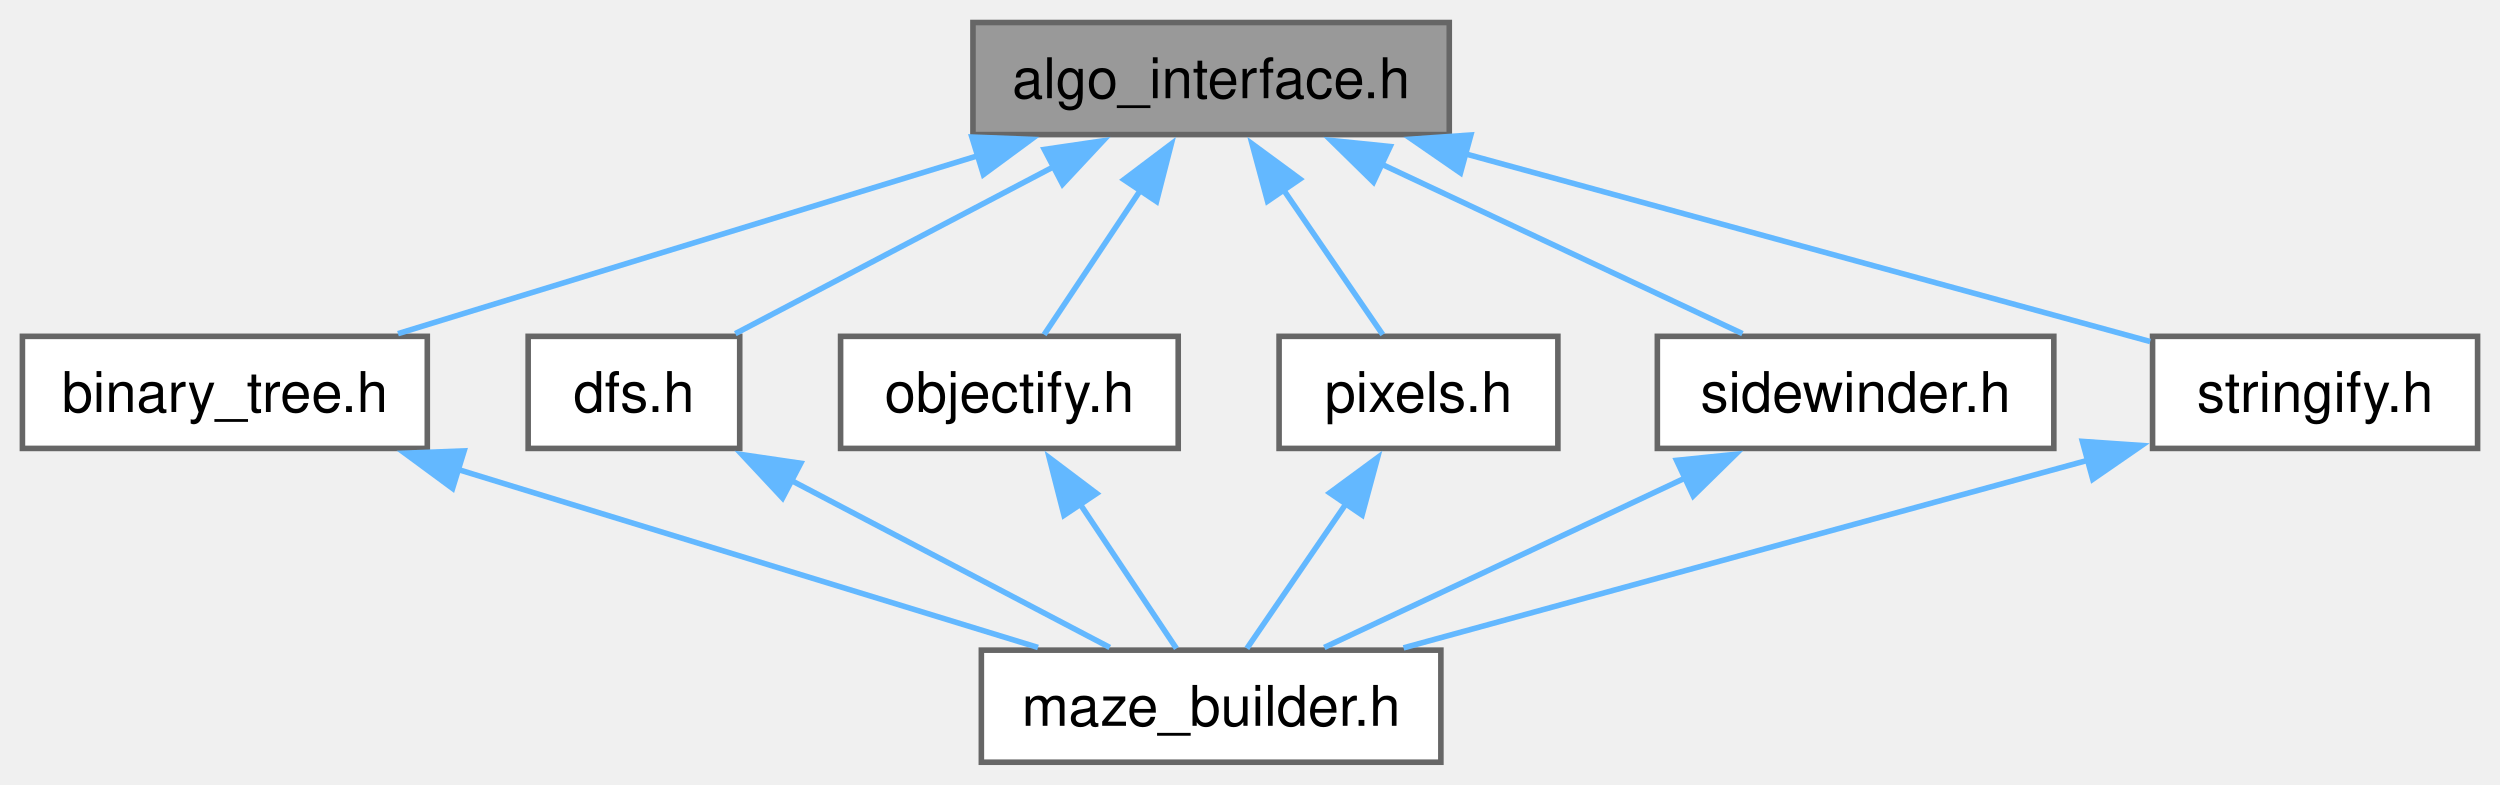
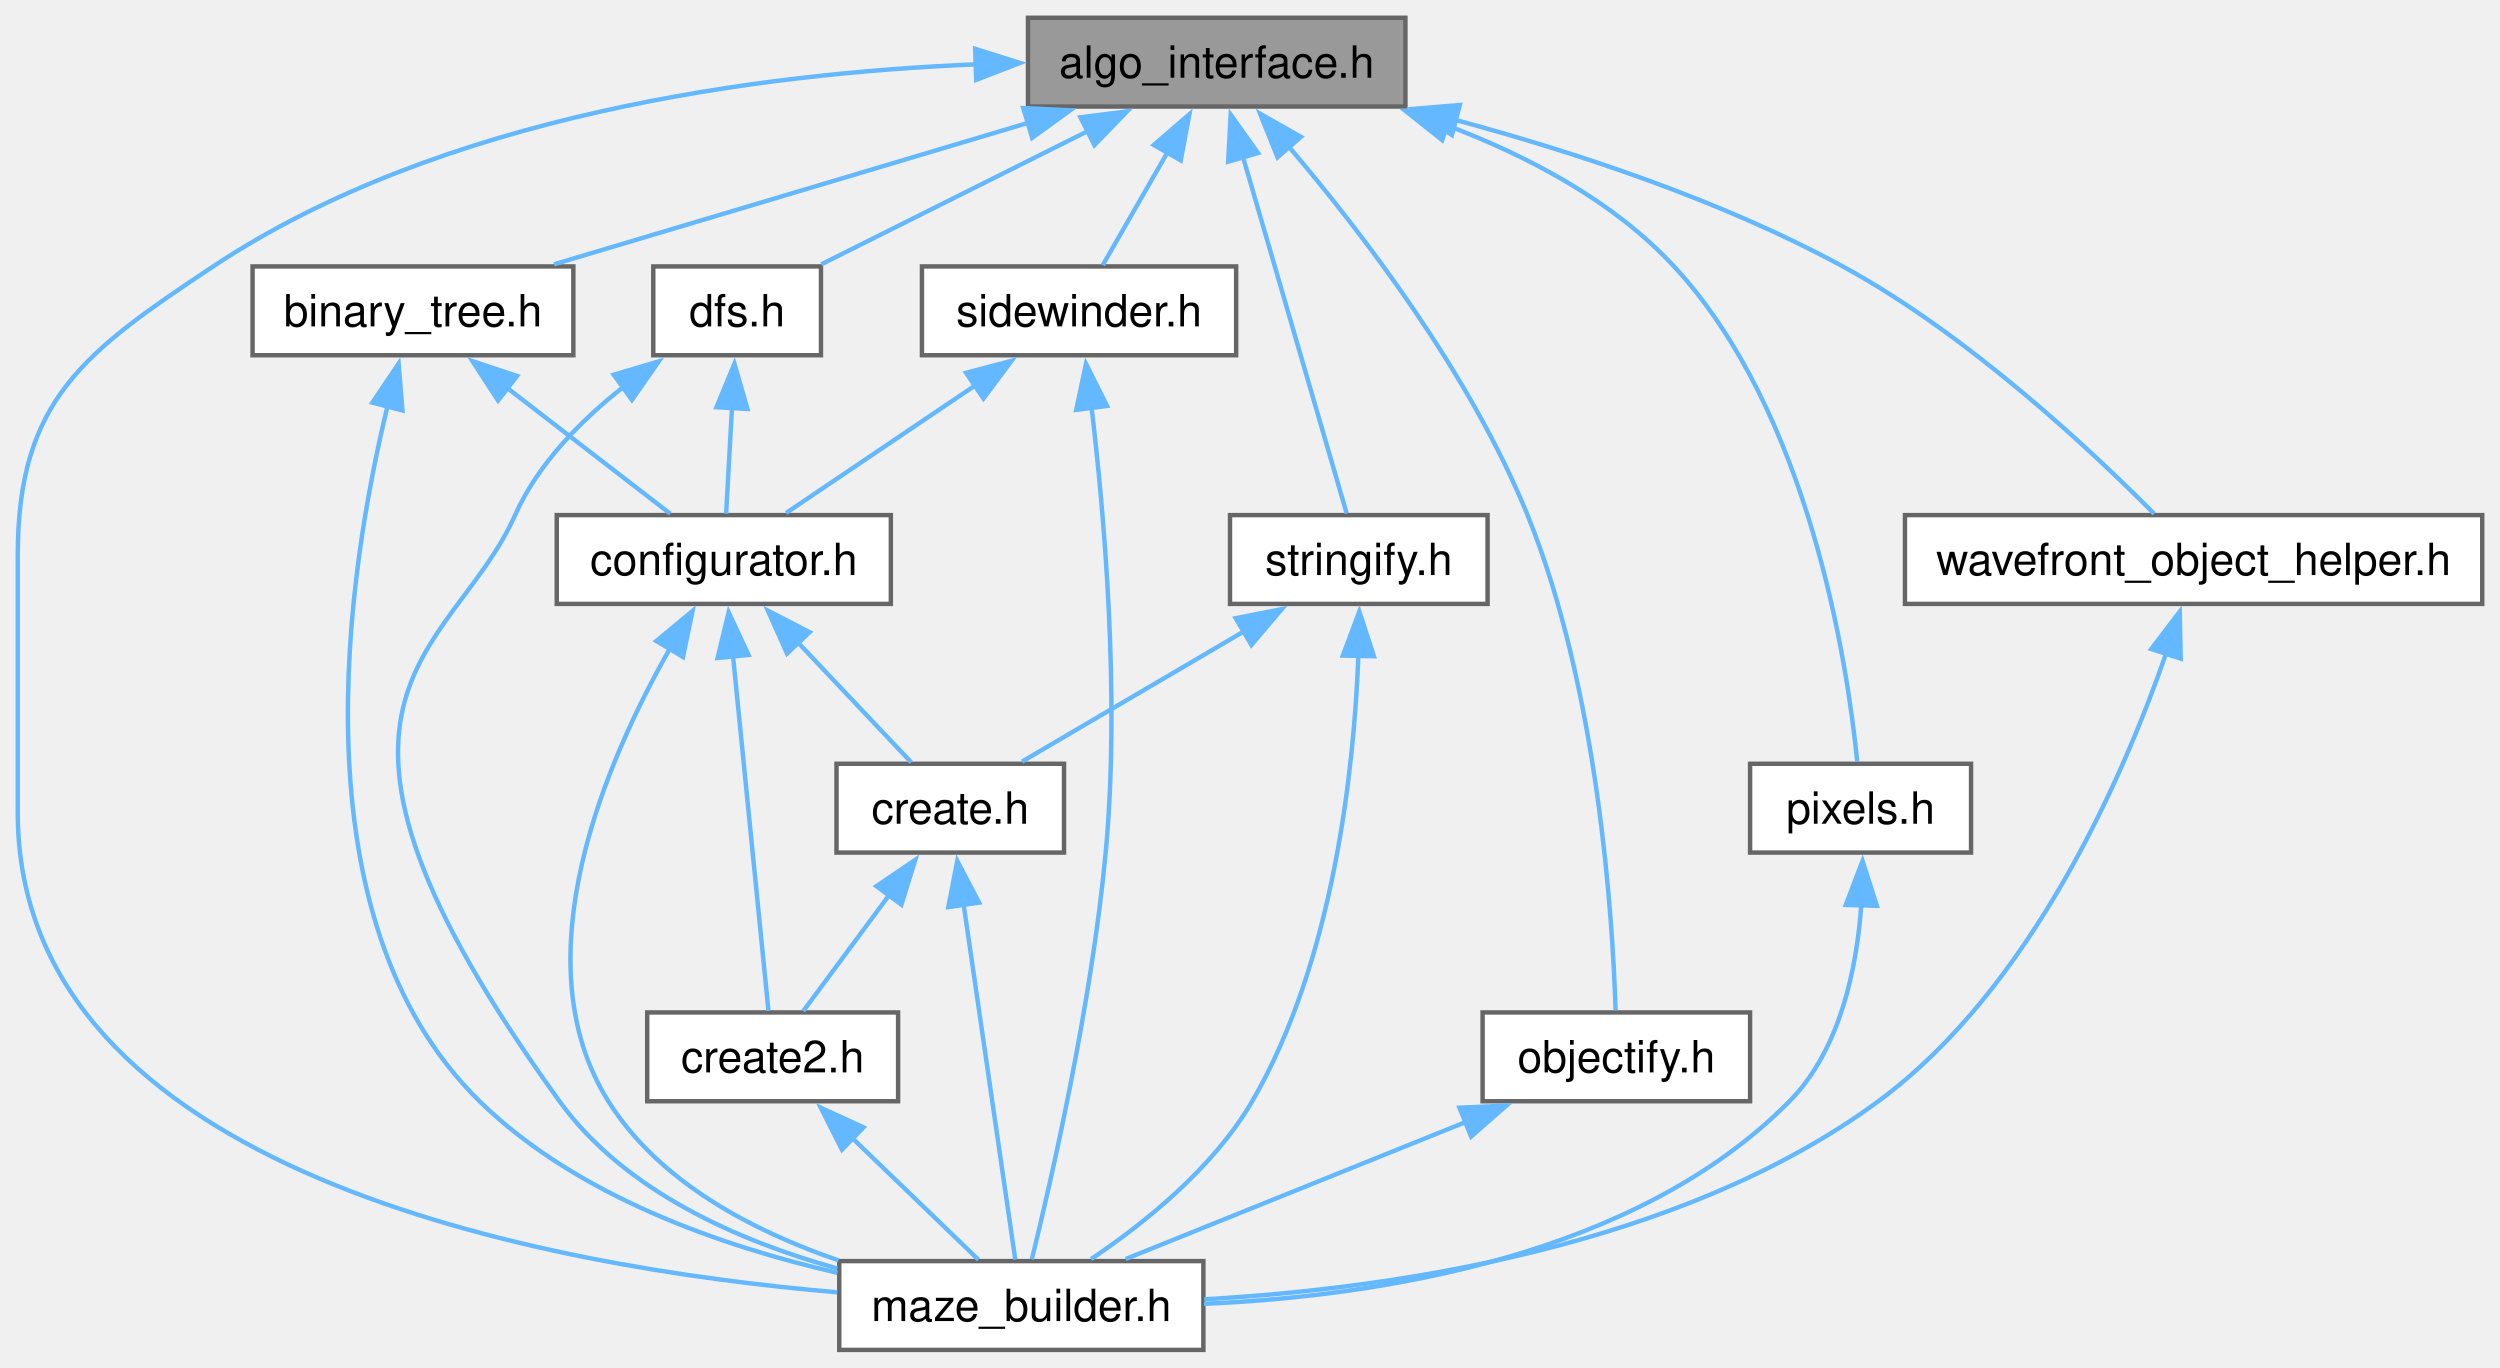
- <svg xmlns="http://www.w3.org/2000/svg" xmlns:xlink="http://www.w3.org/1999/xlink" width="446pt" height="140pt" viewBox="0.00 0.00 446.12 140.00">
-   <g id="graph0" class="graph" transform="scale(1 1) rotate(0) translate(4 136)">
+ <svg xmlns="http://www.w3.org/2000/svg" xmlns:xlink="http://www.w3.org/1999/xlink" width="563pt" height="308pt" viewBox="0.00 0.00 563.00 308.00">
+   <g id="graph0" class="graph" transform="scale(1 1) rotate(0) translate(4 304)">
    <g id="Node000001" class="node">
      <g id="a_Node000001">
        <a xlink:title=" ">
-           <polygon fill="#999999" stroke="#666666" points="254.62,-132 169.62,-132 169.62,-112 254.62,-112 254.62,-132" />
-           <text text-anchor="middle" x="212.12" y="-118.5" font-family="Helvetica,sans-Serif" font-size="10.00">algo_interface.h</text>
+           <polygon fill="#999999" stroke="#666666" points="312.5,-300 227.5,-300 227.5,-280 312.5,-280 312.5,-300" />
+           <text text-anchor="middle" x="270" y="-286.5" font-family="Helvetica,sans-Serif" font-size="10.00">algo_interface.h</text>
        </a>
      </g>
    </g>
    <g id="Node000002" class="node">
      <g id="a_Node000002">
        <a xlink:href="binary__tree_8h.html" target="_top" xlink:title=" ">
-           <polygon fill="white" stroke="#666666" points="72.25,-76 0,-76 0,-56 72.25,-56 72.25,-76" />
-           <text text-anchor="middle" x="36.12" y="-62.5" font-family="Helvetica,sans-Serif" font-size="10.00">binary_tree.h</text>
+           <polygon fill="white" stroke="#666666" points="125.12,-244 52.88,-244 52.88,-224 125.12,-224 125.12,-244" />
+           <text text-anchor="middle" x="89" y="-230.5" font-family="Helvetica,sans-Serif" font-size="10.00">binary_tree.h</text>
        </a>
      </g>
    </g>
    <g id="edge1_Node000001_Node000002" class="edge">
      <g id="a_edge1_Node000001_Node000002">
        <a xlink:title=" ">
-           <path fill="none" stroke="#63b8ff" d="M170.75,-108.31C138.98,-98.56 95.82,-85.32 67.02,-76.48" />
-           <polygon fill="#63b8ff" stroke="#63b8ff" points="169.43,-111.56 180.02,-111.15 171.49,-104.87 169.43,-111.56" />
+           <path fill="none" stroke="#63b8ff" d="M227.45,-276.31C194.78,-266.56 150.39,-253.32 120.77,-244.48" />
+           <polygon fill="#63b8ff" stroke="#63b8ff" points="226.44,-279.66 237.02,-279.16 228.44,-272.95 226.44,-279.66" />
+         </a>
+       </g>
+     </g>
+     <g id="Node000006" class="node">
+       <g id="a_Node000006">
+         <a xlink:href="maze__builder_8h.html" target="_top" xlink:title="This file includes all the headers in the maze builder library.">
+           <polygon fill="white" stroke="#666666" points="267,-20 185,-20 185,0 267,0 267,-20" />
+           <text text-anchor="middle" x="226" y="-6.5" font-family="Helvetica,sans-Serif" font-size="10.00">maze_builder.h</text>
+         </a>
+       </g>
+     </g>
+     <g id="edge13_Node000001_Node000006" class="edge">
+       <g id="a_edge13_Node000001_Node000006">
+         <a xlink:title=" ">
+           <path fill="none" stroke="#63b8ff" d="M215.97,-289.52C167.25,-287.51 95.53,-278.21 44,-244 14.94,-224.7 0,-213.89 0,-179 0,-179 0,-179 0,-121 0,-39.84 119.3,-18.54 184.55,-12.97" />
+           <polygon fill="#63b8ff" stroke="#63b8ff" points="215.61,-293.01 225.72,-289.82 215.83,-286.01 215.61,-293.01" />
+         </a>
+       </g>
+     </g>
+     <g id="Node000007" class="node">
+       <g id="a_Node000007">
+         <a xlink:href="dfs_8h.html" target="_top" xlink:title=" ">
+           <polygon fill="white" stroke="#666666" points="180.88,-244 143.12,-244 143.12,-224 180.88,-224 180.88,-244" />
+           <text text-anchor="middle" x="162" y="-230.5" font-family="Helvetica,sans-Serif" font-size="10.00">dfs.h</text>
+         </a>
+       </g>
+     </g>
+     <g id="edge10_Node000001_Node000007" class="edge">
+       <g id="a_edge10_Node000001_Node000007">
+         <a xlink:title=" ">
+           <path fill="none" stroke="#63b8ff" d="M240.96,-274.48C221.91,-264.96 197.55,-252.78 180.96,-244.48" />
+           <polygon fill="#63b8ff" stroke="#63b8ff" points="239.32,-277.58 249.83,-278.92 242.46,-271.31 239.32,-277.58" />
+         </a>
+       </g>
+     </g>
+     <g id="Node000008" class="node">
+       <g id="a_Node000008">
+         <a xlink:href="objectify_8h_source.html" target="_top" xlink:title=" ">
+           <polygon fill="white" stroke="#666666" points="390.12,-76 329.88,-76 329.88,-56 390.12,-56 390.12,-76" />
+           <text text-anchor="middle" x="360" y="-62.5" font-family="Helvetica,sans-Serif" font-size="10.00">objectify.h</text>
+         </a>
+       </g>
+     </g>
+     <g id="edge14_Node000001_Node000008" class="edge">
+       <g id="a_edge14_Node000001_Node000008">
+         <a xlink:title=" ">
+           <path fill="none" stroke="#63b8ff" d="M286.23,-270.99C302.53,-251.84 327.05,-219.97 340,-188 355.91,-148.73 359.17,-97.4 359.83,-76.48" />
+           <polygon fill="#63b8ff" stroke="#63b8ff" points="283.7,-268.57 279.76,-278.41 288.97,-273.17 283.7,-268.57" />
+         </a>
+       </g>
+     </g>
+     <g id="Node000009" class="node">
+       <g id="a_Node000009">
+         <a xlink:href="pixels_8h_source.html" target="_top" xlink:title=" ">
+           <polygon fill="white" stroke="#666666" points="439.88,-132 390.12,-132 390.12,-112 439.88,-112 439.88,-132" />
+           <text text-anchor="middle" x="415" y="-118.5" font-family="Helvetica,sans-Serif" font-size="10.00">pixels.h</text>
+         </a>
+       </g>
+     </g>
+     <g id="edge16_Node000001_Node000009" class="edge">
+       <g id="a_edge16_Node000001_Node000009">
+         <a xlink:title=" ">
+           <path fill="none" stroke="#63b8ff" d="M321.9,-275.75C340.1,-268.87 359.38,-258.72 373,-244 403.5,-211.03 412.02,-154.75 414.25,-132.48" />
+           <polygon fill="#63b8ff" stroke="#63b8ff" points="320.78,-272.44 312.49,-279.03 323.09,-279.05 320.78,-272.44" />
+         </a>
+       </g>
+     </g>
+     <g id="Node000010" class="node">
+       <g id="a_Node000010">
+         <a xlink:href="sidewinder_8h.html" target="_top" xlink:title=" ">
+           <polygon fill="white" stroke="#666666" points="274.38,-244 203.62,-244 203.62,-224 274.38,-224 274.38,-244" />
+           <text text-anchor="middle" x="239" y="-230.5" font-family="Helvetica,sans-Serif" font-size="10.00">sidewinder.h</text>
+         </a>
+       </g>
+     </g>
+     <g id="edge18_Node000001_Node000010" class="edge">
+       <g id="a_edge18_Node000001_Node000010">
+         <a xlink:title=" ">
+           <path fill="none" stroke="#63b8ff" d="M259.02,-269.87C254.03,-261.19 248.37,-251.32 244.34,-244.3" />
+           <polygon fill="#63b8ff" stroke="#63b8ff" points="255.83,-271.35 263.85,-278.28 261.9,-267.87 255.83,-271.35" />
+         </a>
+       </g>
+     </g>
+     <g id="Node000011" class="node">
+       <g id="a_Node000011">
+         <a xlink:href="stringify_8h.html" target="_top" xlink:title=" ">
+           <polygon fill="white" stroke="#666666" points="331,-188 273,-188 273,-168 331,-168 331,-188" />
+           <text text-anchor="middle" x="302" y="-174.5" font-family="Helvetica,sans-Serif" font-size="10.00">stringify.h</text>
+         </a>
+       </g>
+     </g>
+     <g id="edge21_Node000001_Node000011" class="edge">
+       <g id="a_edge21_Node000001_Node000011">
+         <a xlink:title=" ">
+           <path fill="none" stroke="#63b8ff" d="M275.92,-268.64C282.88,-244.72 294.14,-206.03 299.28,-188.35" />
+           <polygon fill="#63b8ff" stroke="#63b8ff" points="272.58,-267.59 273.15,-278.17 279.31,-269.54 272.58,-267.59" />
+         </a>
+       </g>
+     </g>
+     <g id="Node000012" class="node">
+       <g id="a_Node000012">
+         <a xlink:href="wavefront__object__helper_8h.html" target="_top" xlink:title=" ">
+           <polygon fill="white" stroke="#666666" points="555,-188 425,-188 425,-168 555,-168 555,-188" />
+           <text text-anchor="middle" x="490" y="-174.5" font-family="Helvetica,sans-Serif" font-size="10.00">wavefront_object_helper.h</text>
+         </a>
+       </g>
+     </g>
+     <g id="edge24_Node000001_Node000012" class="edge">
+       <g id="a_edge24_Node000001_Node000012">
+         <a xlink:title=" ">
+           <path fill="none" stroke="#63b8ff" d="M323.6,-277.04C350.78,-269.71 383.73,-258.85 411,-244 439.39,-228.54 467.34,-202.21 481.13,-188.28" />
+           <polygon fill="#63b8ff" stroke="#63b8ff" points="322.98,-273.58 314.19,-279.48 324.74,-280.35 322.98,-273.58" />
+         </a>
+       </g>
+     </g>
+     <g id="Node000003" class="node">
+       <g id="a_Node000003">
+         <a xlink:href="configurator_8h.html" target="_top" xlink:title=" ">
+           <polygon fill="white" stroke="#666666" points="196.62,-188 121.38,-188 121.38,-168 196.62,-168 196.62,-188" />
+           <text text-anchor="middle" x="159" y="-174.5" font-family="Helvetica,sans-Serif" font-size="10.00">configurator.h</text>
+         </a>
+       </g>
+     </g>
+     <g id="edge2_Node000002_Node000003" class="edge">
+       <g id="a_edge2_Node000002_Node000003">
+         <a xlink:title=" ">
+           <path fill="none" stroke="#63b8ff" d="M110.16,-216.68C122.2,-207.39 136.85,-196.09 146.95,-188.3" />
+           <polygon fill="#63b8ff" stroke="#63b8ff" points="108.17,-213.79 102.39,-222.67 112.45,-219.33 108.17,-213.79" />
+         </a>
+       </g>
+     </g>
+     <g id="edge9_Node000002_Node000006" class="edge">
+       <g id="a_edge9_Node000002_Node000006">
+         <a xlink:title=" ">
+           <path fill="none" stroke="#63b8ff" d="M83.32,-212.75C74.33,-175.76 61.83,-97.29 104,-56 125.78,-34.68 158.51,-23.33 184.59,-17.36" />
+           <polygon fill="#63b8ff" stroke="#63b8ff" points="79.86,-213.33 85.77,-222.12 86.63,-211.56 79.86,-213.33" />
        </a>
      </g>
    </g>
    <g id="Node000004" class="node">
      <g id="a_Node000004">
-         <a xlink:href="dfs_8h.html" target="_top" xlink:title=" ">
-           <polygon fill="white" stroke="#666666" points="128,-76 90.25,-76 90.25,-56 128,-56 128,-76" />
-           <text text-anchor="middle" x="109.12" y="-62.5" font-family="Helvetica,sans-Serif" font-size="10.00">dfs.h</text>
-         </a>
-       </g>
-     </g>
-     <g id="edge3_Node000001_Node000004" class="edge">
-       <g id="a_edge3_Node000001_Node000004">
-         <a xlink:title=" ">
-           <path fill="none" stroke="#63b8ff" d="M184.18,-106.35C166.05,-96.84 142.96,-84.74 127.21,-76.48" />
-           <polygon fill="#63b8ff" stroke="#63b8ff" points="182.36,-109.35 192.84,-110.89 185.61,-103.15 182.36,-109.35" />
+         <a xlink:href="create_8h.html" target="_top" xlink:title=" ">
+           <polygon fill="white" stroke="#666666" points="235.62,-132 184.38,-132 184.38,-112 235.62,-112 235.62,-132" />
+           <text text-anchor="middle" x="210" y="-118.5" font-family="Helvetica,sans-Serif" font-size="10.00">create.h</text>
+         </a>
+       </g>
+     </g>
+     <g id="edge3_Node000003_Node000004" class="edge">
+       <g id="a_edge3_Node000003_Node000004">
+         <a xlink:title=" ">
+           <path fill="none" stroke="#63b8ff" d="M175.73,-159.29C184.24,-150.28 194.23,-139.7 201.22,-132.3" />
+           <polygon fill="#63b8ff" stroke="#63b8ff" points="173.24,-156.82 168.92,-166.49 178.33,-161.63 173.24,-156.82" />
        </a>
      </g>
    </g>
    <g id="Node000005" class="node">
      <g id="a_Node000005">
-         <a xlink:href="objectify_8h_source.html" target="_top" xlink:title=" ">
-           <polygon fill="white" stroke="#666666" points="206.25,-76 146,-76 146,-56 206.25,-56 206.25,-76" />
-           <text text-anchor="middle" x="176.12" y="-62.5" font-family="Helvetica,sans-Serif" font-size="10.00">objectify.h</text>
-         </a>
-       </g>
-     </g>
-     <g id="edge5_Node000001_Node000005" class="edge">
-       <g id="a_edge5_Node000001_Node000005">
-         <a xlink:title=" ">
-           <path fill="none" stroke="#63b8ff" d="M199.56,-102.15C193.73,-93.4 187.05,-83.39 182.32,-76.3" />
-           <polygon fill="#63b8ff" stroke="#63b8ff" points="196.56,-103.96 205.01,-110.33 202.38,-100.07 196.56,-103.96" />
-         </a>
-       </g>
-     </g>
-     <g id="Node000006" class="node">
-       <g id="a_Node000006">
-         <a xlink:href="pixels_8h_source.html" target="_top" xlink:title=" ">
-           <polygon fill="white" stroke="#666666" points="274,-76 224.25,-76 224.25,-56 274,-56 274,-76" />
-           <text text-anchor="middle" x="249.12" y="-62.5" font-family="Helvetica,sans-Serif" font-size="10.00">pixels.h</text>
-         </a>
-       </g>
-     </g>
-     <g id="edge7_Node000001_Node000006" class="edge">
-       <g id="a_edge7_Node000001_Node000006">
-         <a xlink:title=" ">
-           <path fill="none" stroke="#63b8ff" d="M225.04,-102.15C231.03,-93.4 237.89,-83.39 242.75,-76.3" />
-           <polygon fill="#63b8ff" stroke="#63b8ff" points="222.19,-100.12 219.43,-110.35 227.97,-104.07 222.19,-100.12" />
-         </a>
-       </g>
-     </g>
-     <g id="Node000007" class="node">
-       <g id="a_Node000007">
-         <a xlink:href="sidewinder_8h.html" target="_top" xlink:title=" ">
-           <polygon fill="white" stroke="#666666" points="362.5,-76 291.75,-76 291.75,-56 362.5,-56 362.5,-76" />
-           <text text-anchor="middle" x="327.12" y="-62.5" font-family="Helvetica,sans-Serif" font-size="10.00">sidewinder.h</text>
-         </a>
-       </g>
-     </g>
-     <g id="edge9_Node000001_Node000007" class="edge">
-       <g id="a_edge9_Node000001_Node000007">
-         <a xlink:title=" ">
-           <path fill="none" stroke="#63b8ff" d="M242.48,-106.75C262.85,-97.18 289.1,-84.85 306.94,-76.48" />
-           <polygon fill="#63b8ff" stroke="#63b8ff" points="241.09,-103.53 233.53,-110.95 244.07,-109.87 241.09,-103.53" />
-         </a>
-       </g>
-     </g>
-     <g id="Node000008" class="node">
-       <g id="a_Node000008">
-         <a xlink:href="stringify_8h_source.html" target="_top" xlink:title=" ">
-           <polygon fill="white" stroke="#666666" points="438.12,-76 380.12,-76 380.12,-56 438.12,-56 438.12,-76" />
-           <text text-anchor="middle" x="409.12" y="-62.5" font-family="Helvetica,sans-Serif" font-size="10.00">stringify.h</text>
-         </a>
-       </g>
-     </g>
-     <g id="edge11_Node000001_Node000008" class="edge">
-       <g id="a_edge11_Node000001_Node000008">
-         <a xlink:title=" ">
-           <path fill="none" stroke="#63b8ff" d="M257.11,-108.67C294.71,-98.36 347.26,-83.96 379.7,-75.07" />
-           <polygon fill="#63b8ff" stroke="#63b8ff" points="256.62,-105.17 247.9,-111.19 258.47,-111.93 256.62,-105.17" />
-         </a>
-       </g>
-     </g>
-     <g id="Node000003" class="node">
-       <g id="a_Node000003">
-         <a xlink:href="maze__builder_8h.html" target="_top" xlink:title="This file includes all the headers in the maze builder library.">
-           <polygon fill="white" stroke="#666666" points="253.12,-20 171.12,-20 171.12,0 253.12,0 253.12,-20" />
-           <text text-anchor="middle" x="212.12" y="-6.5" font-family="Helvetica,sans-Serif" font-size="10.00">maze_builder.h</text>
-         </a>
-       </g>
-     </g>
-     <g id="edge2_Node000002_Node000003" class="edge">
-       <g id="a_edge2_Node000002_Node000003">
-         <a xlink:title=" ">
-           <path fill="none" stroke="#63b8ff" d="M77.5,-52.31C109.27,-42.56 152.43,-29.32 181.23,-20.48" />
-           <polygon fill="#63b8ff" stroke="#63b8ff" points="76.76,-48.87 68.23,-55.15 78.82,-55.56 76.76,-48.87" />
-         </a>
-       </g>
-     </g>
-     <g id="edge4_Node000004_Node000003" class="edge">
-       <g id="a_edge4_Node000004_Node000003">
-         <a xlink:title=" ">
-           <path fill="none" stroke="#63b8ff" d="M137.07,-50.35C155.2,-40.84 178.29,-28.74 194.04,-20.48" />
-           <polygon fill="#63b8ff" stroke="#63b8ff" points="135.64,-47.15 128.41,-54.89 138.89,-53.35 135.64,-47.15" />
-         </a>
-       </g>
-     </g>
-     <g id="edge6_Node000005_Node000003" class="edge">
-       <g id="a_edge6_Node000005_Node000003">
-         <a xlink:title=" ">
-           <path fill="none" stroke="#63b8ff" d="M188.69,-46.15C194.52,-37.4 201.2,-27.39 205.93,-20.3" />
-           <polygon fill="#63b8ff" stroke="#63b8ff" points="185.87,-44.07 183.24,-54.33 191.69,-47.96 185.87,-44.07" />
-         </a>
-       </g>
-     </g>
-     <g id="edge8_Node000006_Node000003" class="edge">
-       <g id="a_edge8_Node000006_Node000003">
-         <a xlink:title=" ">
-           <path fill="none" stroke="#63b8ff" d="M236.21,-46.15C230.22,-37.4 223.36,-27.39 218.5,-20.3" />
-           <polygon fill="#63b8ff" stroke="#63b8ff" points="233.28,-48.07 241.82,-54.35 239.06,-44.12 233.28,-48.07" />
-         </a>
-       </g>
-     </g>
-     <g id="edge10_Node000007_Node000003" class="edge">
-       <g id="a_edge10_Node000007_Node000003">
-         <a xlink:title=" ">
-           <path fill="none" stroke="#63b8ff" d="M296.77,-50.75C276.4,-41.18 250.15,-28.85 232.31,-20.48" />
-           <polygon fill="#63b8ff" stroke="#63b8ff" points="295.18,-53.87 305.72,-54.95 298.16,-47.53 295.18,-53.87" />
-         </a>
-       </g>
-     </g>
-     <g id="edge12_Node000008_Node000003" class="edge">
-       <g id="a_edge12_Node000008_Node000003">
-         <a xlink:title=" ">
-           <path fill="none" stroke="#63b8ff" d="M368.54,-53.88C332.52,-44 280.46,-29.73 246.46,-20.41" />
-           <polygon fill="#63b8ff" stroke="#63b8ff" points="367.6,-57.25 378.17,-56.52 369.45,-50.5 367.6,-57.25" />
+         <a xlink:href="create2_8h.html" target="_top" xlink:title=" ">
+           <polygon fill="white" stroke="#666666" points="198.25,-76 141.75,-76 141.75,-56 198.25,-56 198.25,-76" />
+           <text text-anchor="middle" x="170" y="-62.5" font-family="Helvetica,sans-Serif" font-size="10.00">create2.h</text>
+         </a>
+       </g>
+     </g>
+     <g id="edge7_Node000003_Node000005" class="edge">
+       <g id="a_edge7_Node000003_Node000005">
+         <a xlink:title=" ">
+           <path fill="none" stroke="#63b8ff" d="M161.07,-156.31C163.46,-132.36 167.3,-93.95 169.06,-76.35" />
+           <polygon fill="#63b8ff" stroke="#63b8ff" points="157.6,-155.82 160.09,-166.12 164.57,-156.51 157.6,-155.82" />
+         </a>
+       </g>
+     </g>
+     <g id="edge8_Node000003_Node000006" class="edge">
+       <g id="a_edge8_Node000003_Node000006">
+         <a xlink:title=" ">
+           <path fill="none" stroke="#63b8ff" d="M146.86,-157.93C132.53,-132.75 113.01,-87.87 133,-56 144.43,-37.76 165.58,-26.74 184.83,-20.17" />
+           <polygon fill="#63b8ff" stroke="#63b8ff" points="143.81,-159.65 151.96,-166.41 149.81,-156.04 143.81,-159.65" />
+         </a>
+       </g>
+     </g>
+     <g id="edge4_Node000004_Node000005" class="edge">
+       <g id="a_edge4_Node000004_Node000005">
+         <a xlink:title=" ">
+           <path fill="none" stroke="#63b8ff" d="M196.25,-102.44C189.72,-93.62 182.2,-83.47 176.89,-76.3" />
+           <polygon fill="#63b8ff" stroke="#63b8ff" points="193.37,-104.43 202.13,-110.38 198.99,-100.26 193.37,-104.43" />
+         </a>
+       </g>
+     </g>
+     <g id="edge6_Node000004_Node000006" class="edge">
+       <g id="a_edge6_Node000004_Node000006">
+         <a xlink:title=" ">
+           <path fill="none" stroke="#63b8ff" d="M213.01,-100.31C216.49,-76.36 222.08,-37.95 224.64,-20.35" />
+           <polygon fill="#63b8ff" stroke="#63b8ff" points="209.56,-99.72 211.58,-110.12 216.49,-100.73 209.56,-99.72" />
+         </a>
+       </g>
+     </g>
+     <g id="edge5_Node000005_Node000006" class="edge">
+       <g id="a_edge5_Node000005_Node000006">
+         <a xlink:title=" ">
+           <path fill="none" stroke="#63b8ff" d="M187.79,-47.85C197.25,-38.72 208.52,-27.86 216.36,-20.3" />
+           <polygon fill="#63b8ff" stroke="#63b8ff" points="185.61,-45.08 180.84,-54.54 190.47,-50.12 185.61,-45.08" />
+         </a>
+       </g>
+     </g>
+     <g id="edge11_Node000007_Node000003" class="edge">
+       <g id="a_edge11_Node000007_Node000003">
+         <a xlink:title=" ">
+           <path fill="none" stroke="#63b8ff" d="M160.84,-212.13C160.38,-203.9 159.88,-194.85 159.52,-188.3" />
+           <polygon fill="#63b8ff" stroke="#63b8ff" points="157.34,-212.29 161.39,-222.08 164.33,-211.9 157.34,-212.29" />
+         </a>
+       </g>
+     </g>
+     <g id="edge12_Node000007_Node000006" class="edge">
+       <g id="a_edge12_Node000007_Node000006">
+         <a xlink:title=" ">
+           <path fill="none" stroke="#63b8ff" d="M136.33,-216.82C126.83,-209.33 117.13,-199.52 112,-188 97.68,-155.84 55.59,-147.9 122,-56 136.63,-35.75 162.34,-24.52 184.54,-18.34" />
+           <polygon fill="#63b8ff" stroke="#63b8ff" points="134.21,-219.61 144.37,-222.63 138.31,-213.93 134.21,-219.61" />
+         </a>
+       </g>
+     </g>
+     <g id="edge15_Node000008_Node000006" class="edge">
+       <g id="a_edge15_Node000008_Node000006">
+         <a xlink:title=" ">
+           <path fill="none" stroke="#63b8ff" d="M326.26,-51.4C302.31,-41.75 270.78,-29.05 249.52,-20.48" />
+           <polygon fill="#63b8ff" stroke="#63b8ff" points="324.67,-54.54 335.26,-55.03 327.29,-48.04 324.67,-54.54" />
+         </a>
+       </g>
+     </g>
+     <g id="edge17_Node000009_Node000006" class="edge">
+       <g id="a_edge17_Node000009_Node000006">
+         <a xlink:title=" ">
+           <path fill="none" stroke="#63b8ff" d="M415.18,-100.42C414.18,-86.14 410.49,-67.64 399,-56 364.45,-20.99 306.36,-12.08 267.13,-10.38" />
+           <polygon fill="#63b8ff" stroke="#63b8ff" points="411.67,-100.21 415.44,-110.11 418.67,-100.01 411.67,-100.21" />
+         </a>
+       </g>
+     </g>
+     <g id="edge19_Node000010_Node000003" class="edge">
+       <g id="a_edge19_Node000010_Node000003">
+         <a xlink:title=" ">
+           <path fill="none" stroke="#63b8ff" d="M215.7,-217.27C201.88,-207.94 184.82,-196.43 173.04,-188.48" />
+           <polygon fill="#63b8ff" stroke="#63b8ff" points="213.56,-220.05 223.81,-222.75 217.48,-214.25 213.56,-220.05" />
+         </a>
+       </g>
+     </g>
+     <g id="edge20_Node000010_Node000006" class="edge">
+       <g id="a_edge20_Node000010_Node000006">
+         <a xlink:title=" ">
+           <path fill="none" stroke="#63b8ff" d="M241.81,-212.34C244.68,-188.22 248.28,-147.15 245,-112 241.82,-77.89 232.72,-38.13 228.37,-20.39" />
+           <polygon fill="#63b8ff" stroke="#63b8ff" points="238.36,-211.7 240.57,-222.07 245.31,-212.59 238.36,-211.7" />
+         </a>
+       </g>
+     </g>
+     <g id="edge22_Node000011_Node000004" class="edge">
+       <g id="a_edge22_Node000011_Node000004">
+         <a xlink:title=" ">
+           <path fill="none" stroke="#63b8ff" d="M276.12,-161.81C260.07,-152.39 239.96,-140.58 226.15,-132.48" />
+           <polygon fill="#63b8ff" stroke="#63b8ff" points="274.27,-164.78 284.67,-166.83 277.82,-158.75 274.27,-164.78" />
+         </a>
+       </g>
+     </g>
+     <g id="edge23_Node000011_Node000006" class="edge">
+       <g id="a_edge23_Node000011_Node000006">
+         <a xlink:title=" ">
+           <path fill="none" stroke="#63b8ff" d="M301.91,-156.38C300.94,-131.1 296.42,-87.69 278,-56 269.24,-40.93 253.56,-28.41 241.7,-20.44" />
+           <polygon fill="#63b8ff" stroke="#63b8ff" points="298.41,-156.36 302.12,-166.28 305.41,-156.21 298.41,-156.36" />
+         </a>
+       </g>
+     </g>
+     <g id="edge25_Node000012_Node000006" class="edge">
+       <g id="a_edge25_Node000012_Node000006">
+         <a xlink:title=" ">
+           <path fill="none" stroke="#63b8ff" d="M483.79,-156.8C474.35,-129.57 453.7,-81.55 419,-56 374.25,-23.06 309.15,-13.77 267.19,-11.4" />
+           <polygon fill="#63b8ff" stroke="#63b8ff" points="480.45,-157.84 486.88,-166.26 487.1,-155.67 480.45,-157.84" />
        </a>
      </g>
    </g>
  </g>
</svg>
